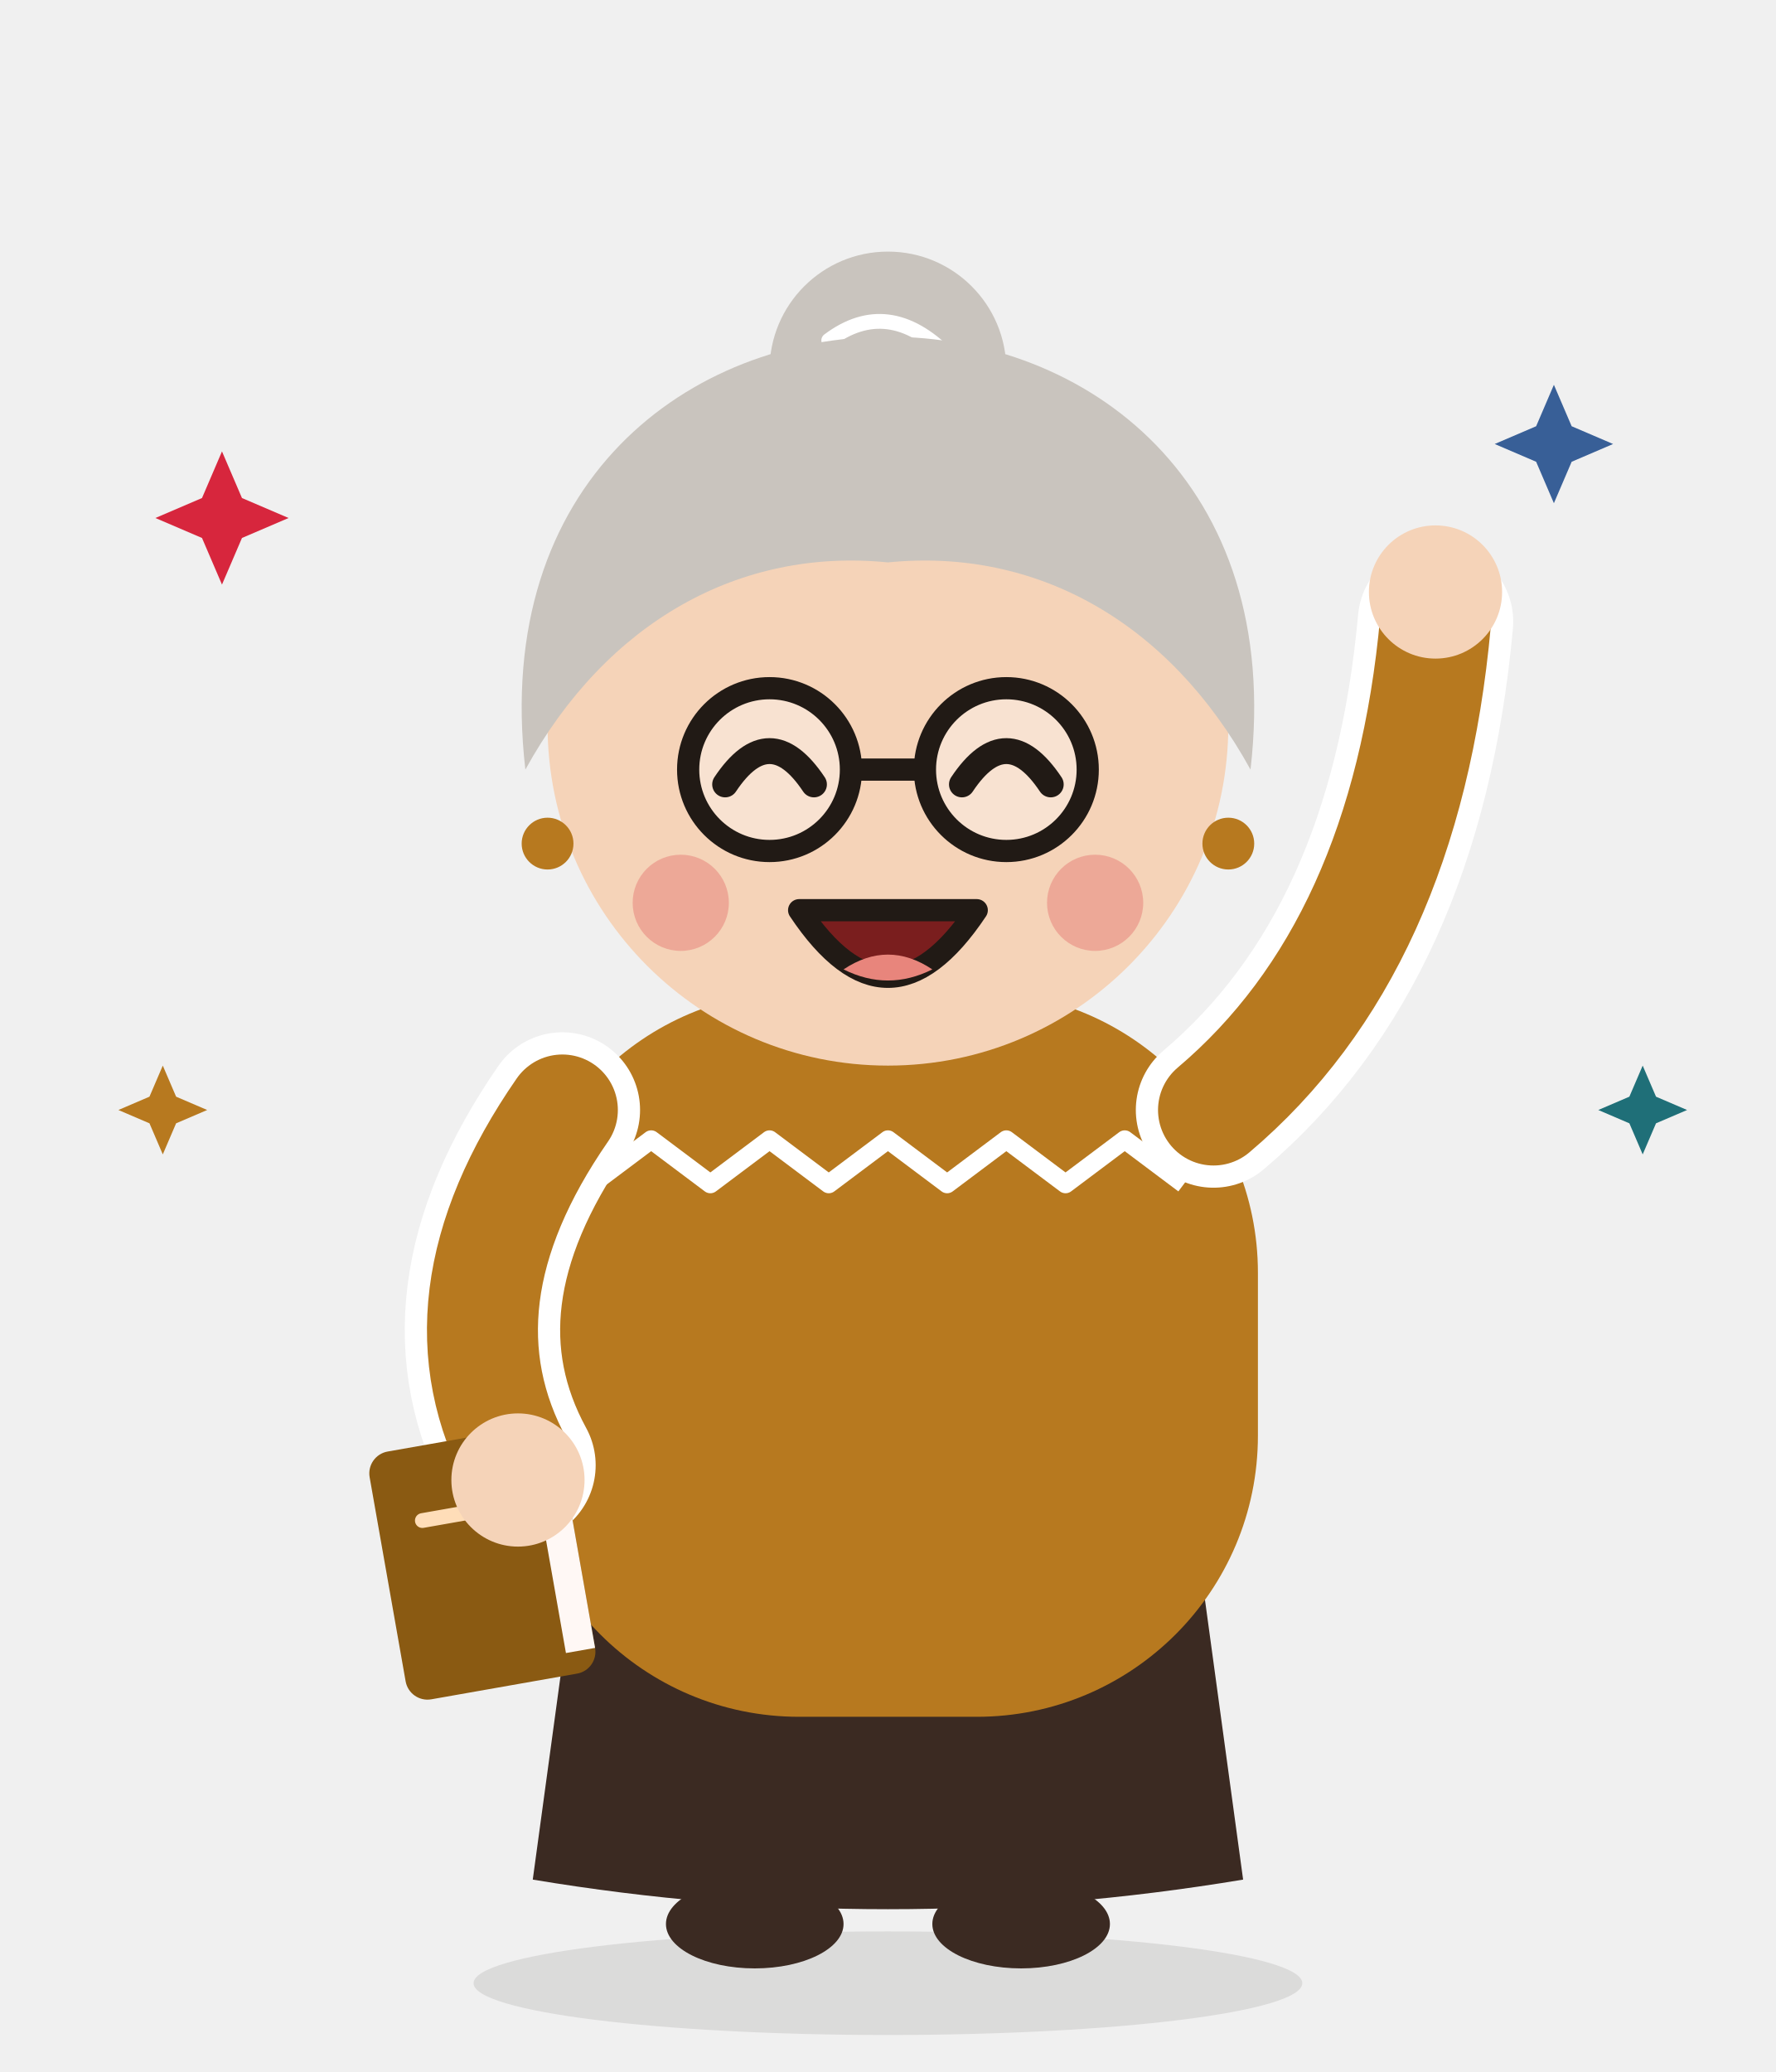
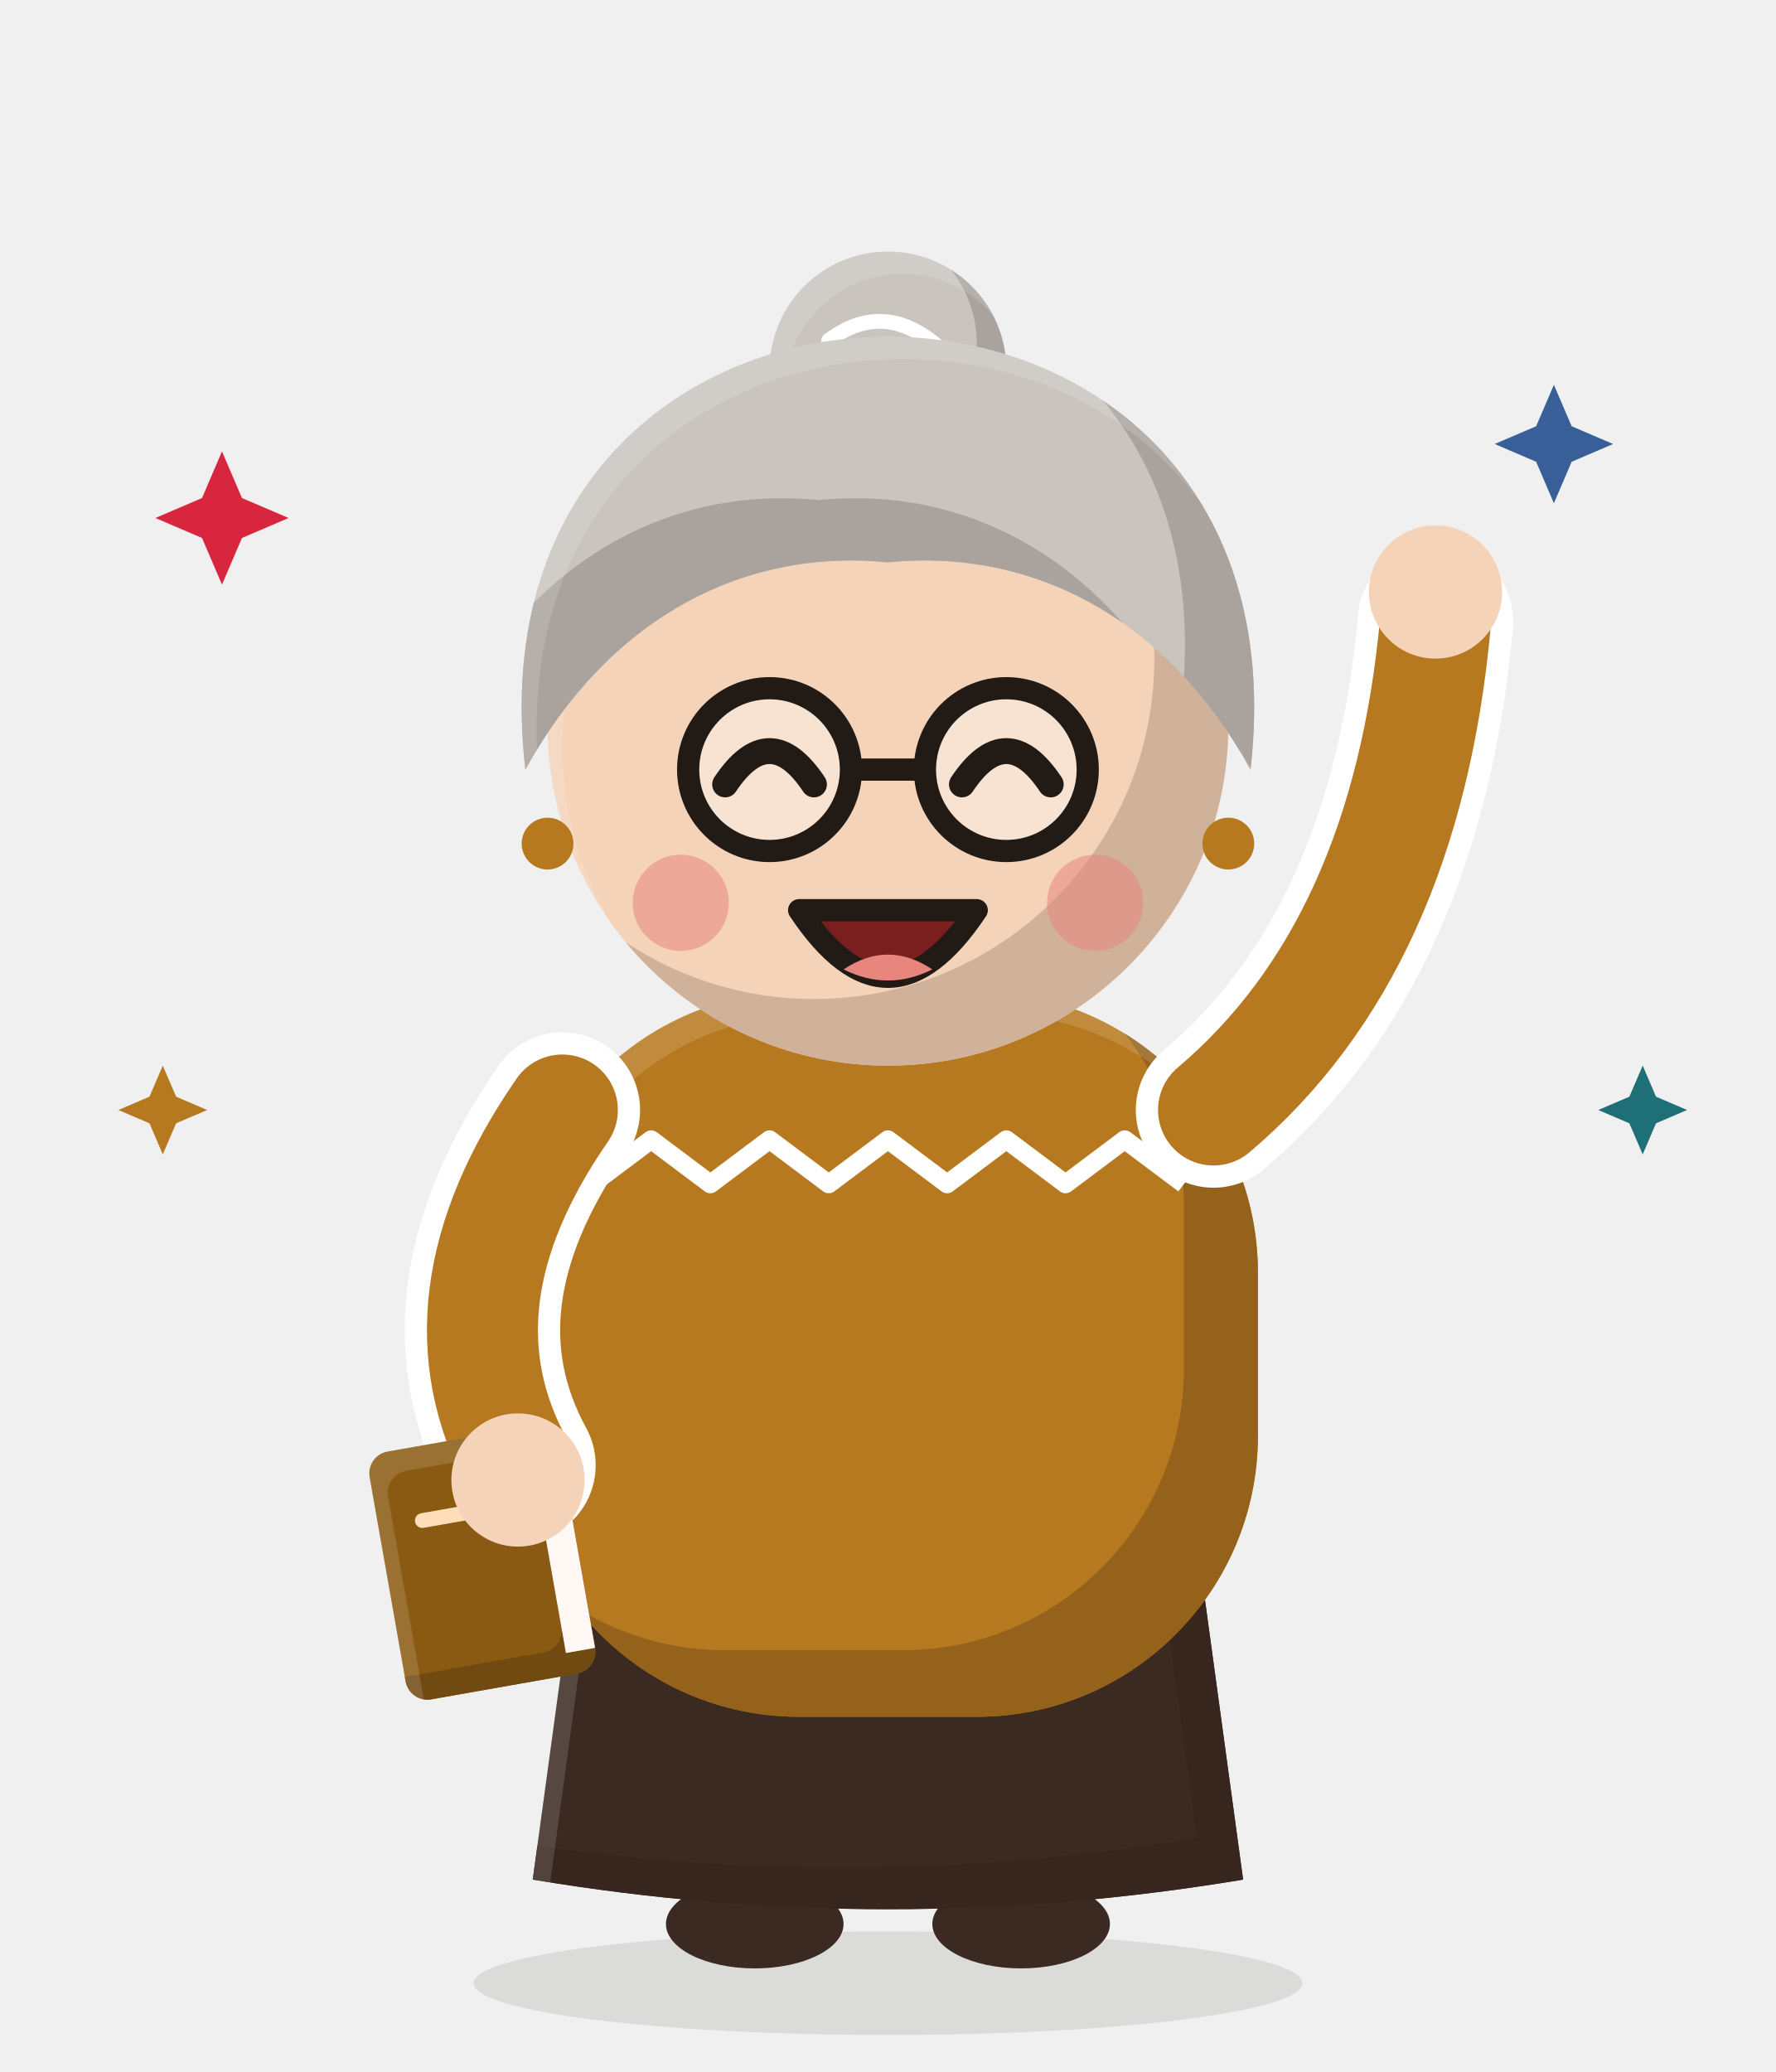
<svg xmlns="http://www.w3.org/2000/svg" viewBox="0 0 240 280" role="img" aria-label="Maite celebrando" width="240" height="280">
  <g data-motion="JumpShadow" data-pivot="120 268">
    <ellipse cx="120" cy="268" rx="56" ry="7" fill="#211A15" opacity="0.1" />
  </g>
  <g data-motion="Jump" data-pivot="120 264">
    <ellipse cx="102" cy="260" rx="12" ry="6" fill="#3B2A22" />
    <ellipse cx="138" cy="260" rx="12" ry="6" fill="#3B2A22" />
    <path d="M78 210 L162 210 L168 254 Q120 262 72 254 Z" fill="#3B2A22" />
+     <g data-depth-generated="">
+       <clipPath id="maite-bien-6">
+         <path d="M78 210 L162 210 L168 254 Q120 262 72 254 Z" />
+       </clipPath>
+       <g clip-path="url(#maite-bien-6)">
+         <path d="M32 170 H208 V302 H32 Z M71.76 204.38 L155.76 204.38 L161.76 248.38 Q113.76 256.38 65.76 248.38 Z" fill-rule="evenodd" fill="#36261E" />
+         <path d="M32 170 H208 V302 H32 Z M80 213 L164 213 L170 257 Q122 265 74 257 Z" fill-rule="evenodd" fill="#FFFFFF" opacity="0.14" />
+       </g>
+     </g>
    <g>
      <rect x="70" y="134" width="100" height="98" rx="38" fill="#B7791F" />
+       <g data-depth-generated="">
+         <clipPath id="maite-bien-5">
+           <path d="M108,134 h24 a38,38 0 0,1 38,38 v22 a38,38 0 0,1 -38,38 h-24 a38,38 0 0,1 -38,-38 v-22 a38,38 0 0,1 38,-38 Z" />
+         </clipPath>
+         <g clip-path="url(#maite-bien-5)">
+           <path d="M-8 56 H248 V310 H-8 Z M98 125 h24 a38 38 0 0 1 38 38 v22 a38 38 0 0 1 -38 38 h-24 a38 38 0 0 1 -38 -38 v-22 a38 38 0 0 1 38 -38 Z" fill-rule="evenodd" fill="#95621C" />
+           <path d="M-8 56 H248 V310 H-8 Z M110 137 h24 a38 38 0 0 1 38 38 v22 a38 38 0 0 1 -38 38 h-24 a38 38 0 0 1 -38 -38 v-22 a38 38 0 0 1 38 -38 Z" fill-rule="evenodd" fill="#FFFFFF" opacity="0.14" />
+         </g>
+       </g>
      <path d="M80 160 l8 -6 8 6 8 -6 8 6 8 -6 8 6 8 -6 8 6 8 -6 8 6" fill="none" stroke="#FFFFFF" stroke-width="2.5" stroke-linejoin="round" />
      <path d="M76 150 Q58 176 70 198" fill="none" stroke="#FFFFFF" stroke-width="21" stroke-linecap="round" />
      <path d="M76 150 Q58 176 70 198" fill="none" stroke="#B7791F" stroke-width="15" stroke-linecap="round" />
      <g transform="rotate(-10 66 210)">
        <rect x="52" y="194" width="26" height="34" rx="3" fill="#8A5A12" />
+         <g data-depth-generated="">
+           <clipPath id="maite-bien-4">
+             <path d="M55,194 h20 a3,3 0 0,1 3,3 v28 a3,3 0 0,1 -3,3 h-20 a3,3 0 0,1 -3,-3 v-28 a3,3 0 0,1 3,-3 Z" />
+           </clipPath>
+           <g clip-path="url(#maite-bien-4)">
+             <path d="M9 151 H121 V271 H9 Z M51 190.4 h20 a3 3 0 0 1 3 3 v28 a3 3 0 0 1 -3 3 h-20 a3 3 0 0 1 -3 -3 v-28 a3 3 0 0 1 3 -3 Z" fill-rule="evenodd" fill="#714A12" />
+             <path d="M9 151 H121 V271 H9 Z M57 197 h20 a3 3 0 0 1 3 3 v28 a3 3 0 0 1 -3 3 h-20 a3 3 0 0 1 -3 -3 v-28 a3 3 0 0 1 3 -3 Z" fill-rule="evenodd" fill="#FFFFFF" opacity="0.14" />
+           </g>
+         </g>
        <rect x="74" y="197" width="4" height="28" fill="#FFF8F5" />
        <path d="M58 204 L70 204" stroke="#FFDDB8" stroke-width="2" stroke-linecap="round" />
      </g>
      <circle cx="70" cy="200" r="9" fill="#F5D3B8" />
      <g>
        <circle cx="120" cy="50" r="16" fill="#C9C4BE" />
+         <g data-depth-generated="">
+           <clipPath id="maite-bien-3">
+             <path d="M104,50 a16,16 0 1,0 32,0 a16,16 0 1,0 -32,0 Z" />
+           </clipPath>
+           <g clip-path="url(#maite-bien-3)">
+             <path d="M48 -6 H192 V106 H48 Z M100 46.4 a16 16 0 1 0 32 0 a16 16 0 1 0 -32 0 Z" fill-rule="evenodd" fill="#AAA39D" />
+             <path d="M48 -6 H192 V106 H48 Z M106 53 a16 16 0 1 0 32 0 a16 16 0 1 0 -32 0 Z" fill-rule="evenodd" fill="#FFFFFF" opacity="0.14" />
+           </g>
+         </g>
        <path d="M112 46 Q120 40 128 48" fill="none" stroke="#FFFFFF" stroke-width="2" stroke-linecap="round" />
        <circle cx="120" cy="98" r="46" fill="#F5D3B8" />
+         <g data-depth-generated="">
+           <clipPath id="maite-bien-2">
+             <path d="M74,98 a46,46 0 1,0 92,0 a46,46 0 1,0 -92,0 Z" />
+           </clipPath>
+           <g clip-path="url(#maite-bien-2)">
+             <path d="M-12 12 H252 V184 H-12 Z M64 89 a46 46 0 1 0 92 0 a46 46 0 1 0 -92 0 Z" fill-rule="evenodd" fill="#D0B19A" />
+             <path d="M-12 12 H252 V184 H-12 Z M76 101 a46 46 0 1 0 92 0 a46 46 0 1 0 -92 0 Z" fill-rule="evenodd" fill="#FFFFFF" opacity="0.14" />
+           </g>
+         </g>
        <path d="M71 104 C62 26 178 26 169 104 C158 84 140 74 120 76 C100 74 82 84 71 104 Z" fill="#C9C4BE" />
+         <g data-depth-generated="">
+           <clipPath id="maite-bien-1">
+             <path d="M71 104 C62 26 178 26 169 104 C158 84 140 74 120 76 C100 74 82 84 71 104 Z" />
+           </clipPath>
+           <g clip-path="url(#maite-bien-1)">
+             <path d="M22 -14 H218 V144 H22 Z M61.64 95.58 C52.64 17.58 168.64 17.58 159.64 95.58 C148.64 75.58 130.64 65.58 110.64 67.58 C90.64 65.58 72.64 75.58 61.64 95.58 Z" fill-rule="evenodd" fill="#AAA39D" />
+             <path d="M22 -14 H218 V144 H22 Z M73 107 C64 29 180 29 171 107 C160 87 142 77 122 79 C102 77 84 87 73 107 Z" fill-rule="evenodd" fill="#FFFFFF" opacity="0.14" />
+           </g>
+         </g>
        <circle cx="74" cy="114" r="3.5" fill="#B7791F" />
        <circle cx="166" cy="114" r="3.5" fill="#B7791F" />
        <circle cx="104" cy="104" r="11" fill="#FFFFFF" fill-opacity="0.35" stroke="#211A15" stroke-width="3" />
        <circle cx="136" cy="104" r="11" fill="#FFFFFF" fill-opacity="0.35" stroke="#211A15" stroke-width="3" />
        <path d="M115 104 L125 104" stroke="#211A15" stroke-width="3" />
        <path d="M98 106 Q104 97 110 106 M130 106 Q136 97 142 106" fill="none" stroke="#211A15" stroke-width="3.5" stroke-linecap="round" />
        <path d="M108 123 Q120 141 132 123 Z" fill="#7A1E1E" stroke="#211A15" stroke-width="3" stroke-linejoin="round" />
        <path d="M114 131 Q120 127 126 131 Q120 134 114 131 Z" fill="#E8857C" />
        <circle cx="92" cy="122" r="6.5" fill="#E8857C" opacity="0.55" />
        <circle cx="148" cy="122" r="6.5" fill="#E8857C" opacity="0.55" />
      </g>
      <g data-motion="Wiggle" data-pivot="164 150">
        <path d="M164 150 Q190 128 194 84" fill="none" stroke="#FFFFFF" stroke-width="21" stroke-linecap="round" />
        <path d="M164 150 Q190 128 194 84" fill="none" stroke="#B7791F" stroke-width="15" stroke-linecap="round" />
        <circle cx="194" cy="80" r="9" fill="#F5D3B8" />
      </g>
    </g>
  </g>
  <g data-motion="Twinkle" data-pivot="30 70">
    <path d="M30 61 L32.7 67.3 L39 70 L32.7 72.7 L30 79 L27.3 72.7 L21 70 L27.3 67.3 Z" fill="#D7263D" />
  </g>
  <g data-motion="TwinkleLate" data-pivot="210 60">
    <path d="M210 52 L212.4 57.6 L218 60 L212.4 62.4 L210 68 L207.6 62.4 L202 60 L207.6 57.6 Z" fill="#385F97" />
  </g>
  <g data-motion="TwinkleLate" data-pivot="22 150">
    <path d="M22 144 L23.8 148.2 L28 150 L23.8 151.8 L22 156 L20.2 151.8 L16 150 L20.2 148.2 Z" fill="#B7791F" />
  </g>
  <g data-motion="Twinkle" data-pivot="222 150">
    <path d="M222 144 L223.8 148.2 L228 150 L223.8 151.8 L222 156 L220.2 151.8 L216 150 L220.2 148.2 Z" fill="#1F6F78" />
  </g>
</svg>
